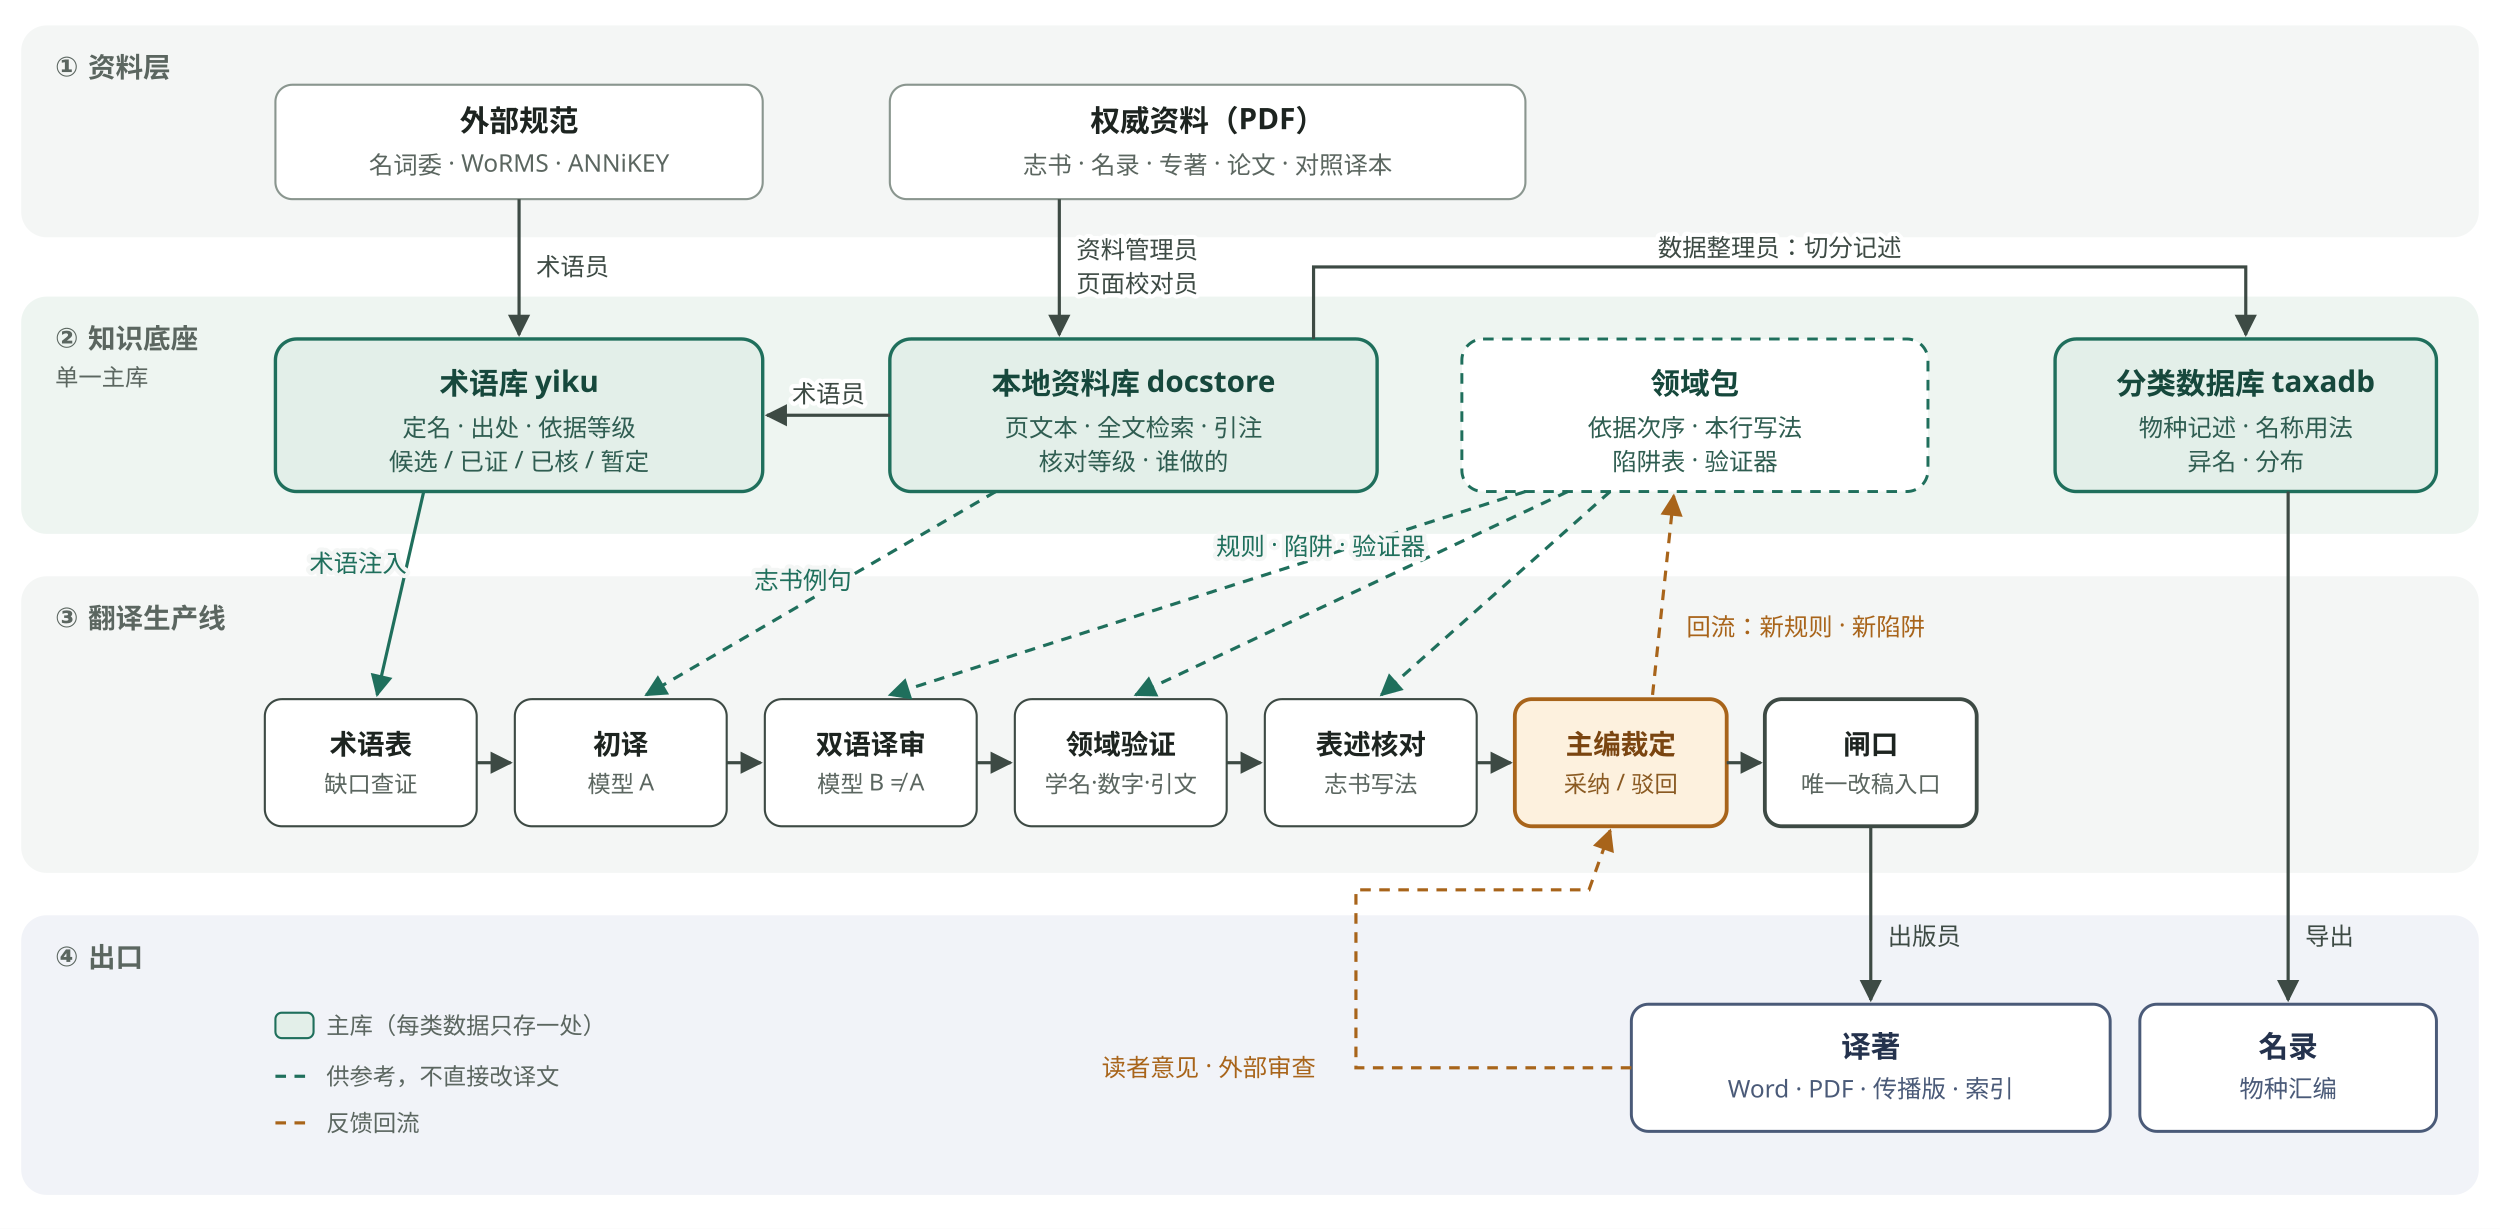
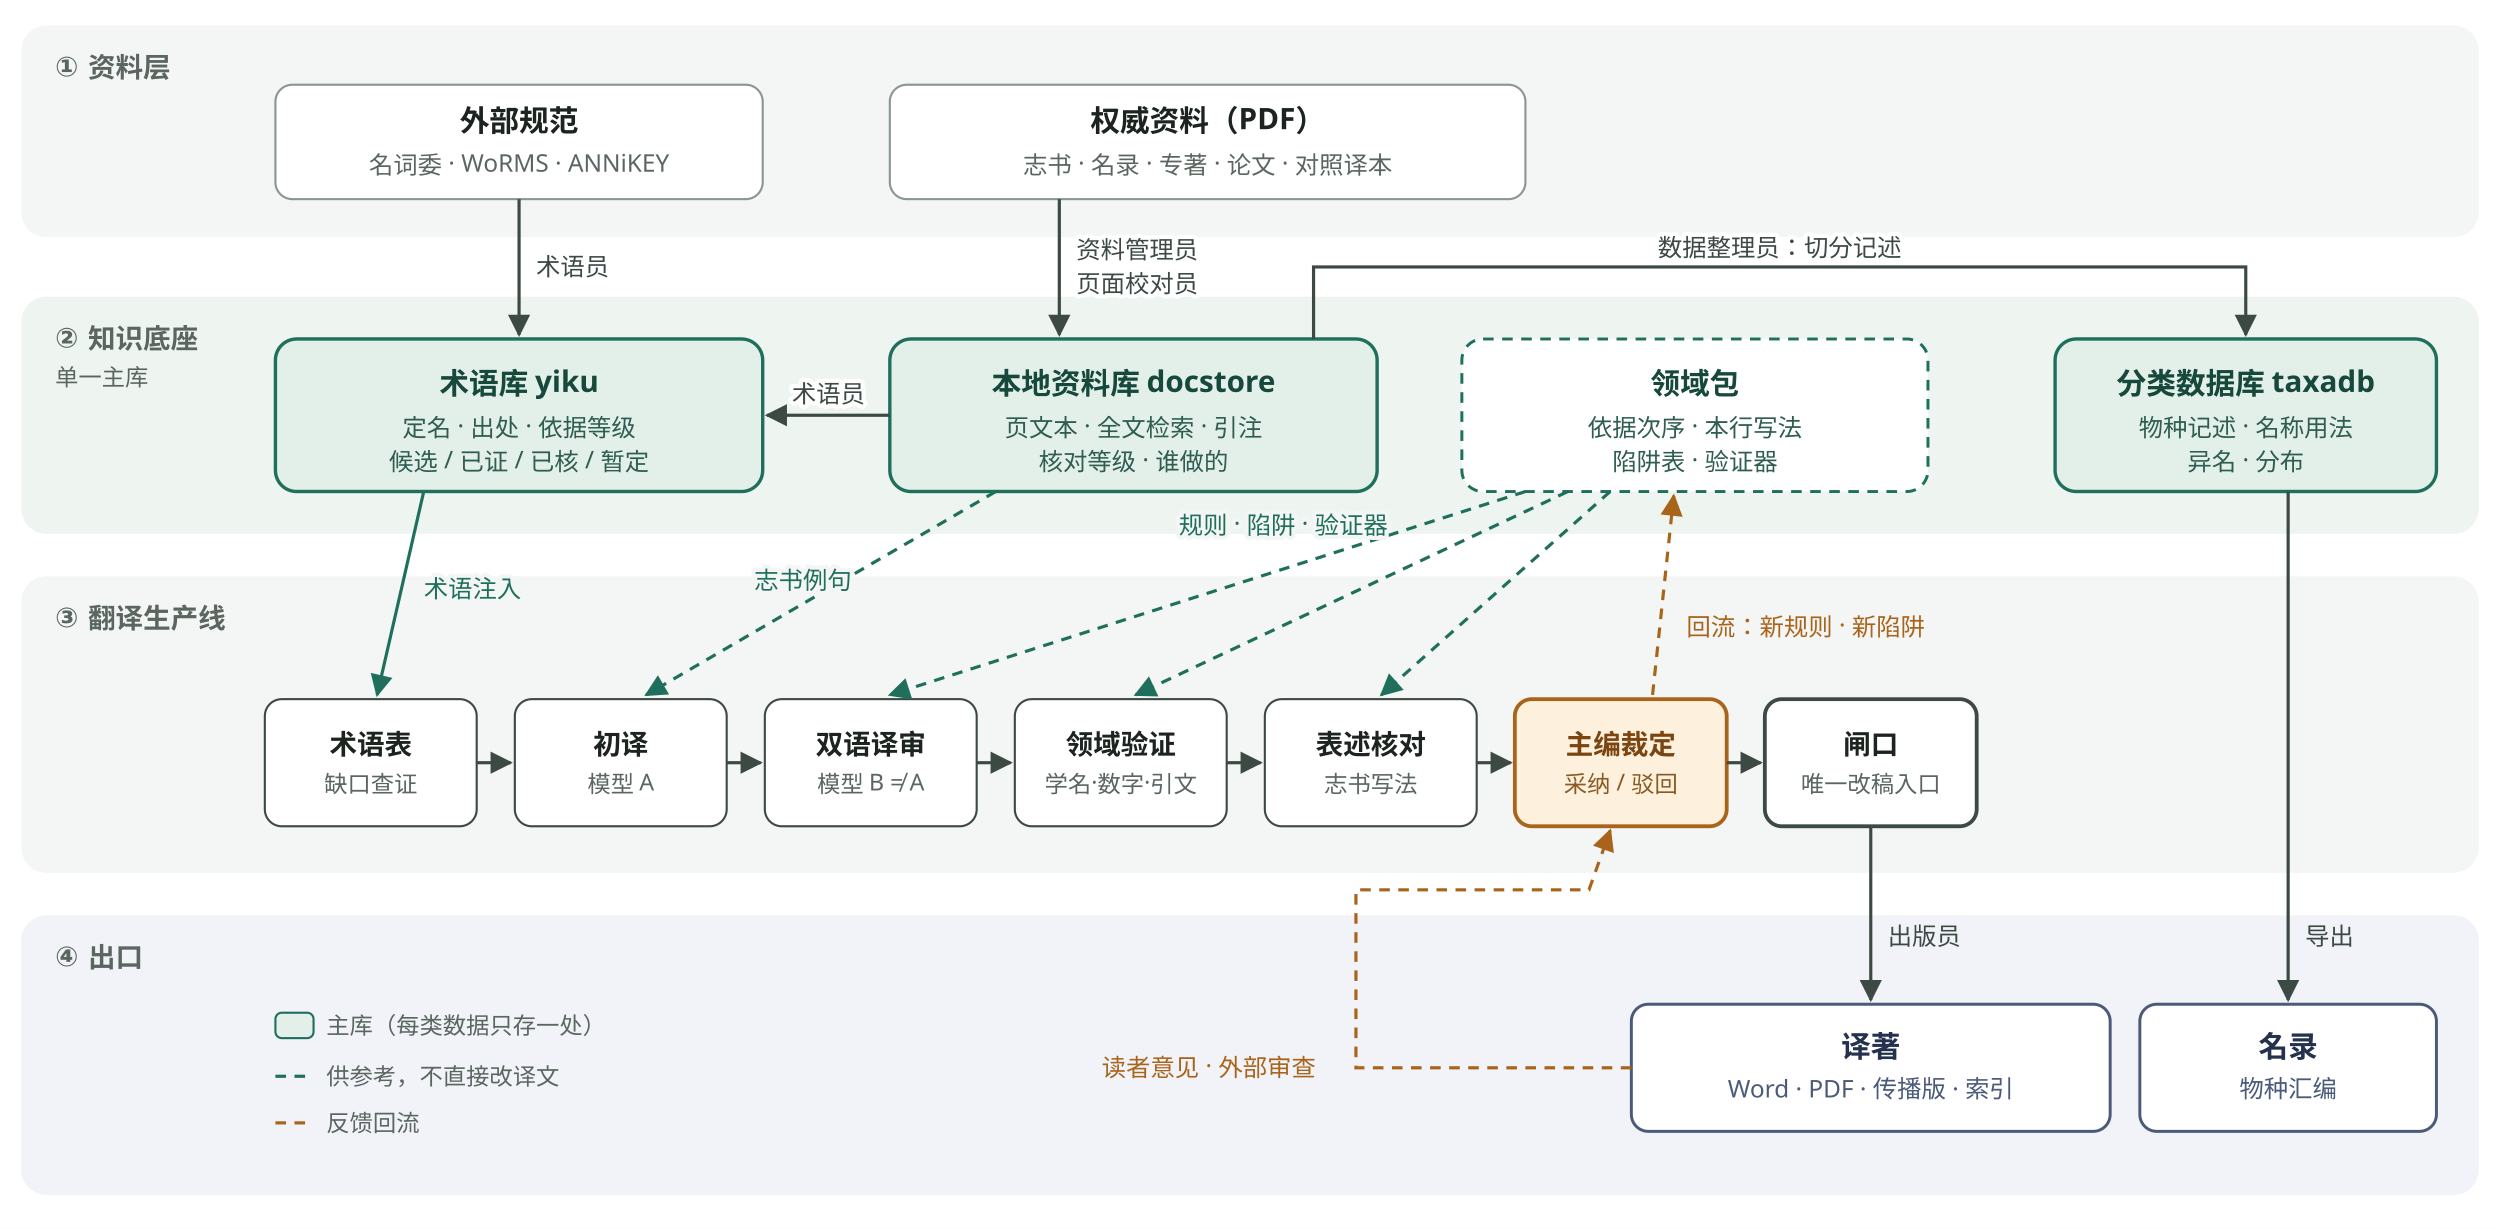
<svg xmlns="http://www.w3.org/2000/svg" viewBox="0 0 1180 580" width="1180" height="580" role="img" aria-label="系统架构：资料层经资料管理员进入本地资料库；术语员建术语库；数据整理员建分类数据库；翻译生产线依次经术语表、初译、换模型译审、领域验证、表述核对、主编裁定、闸口，出版员输出译著；读者与审查意见回到主编，主编更新领域包。" font-family="Noto Sans SC, PingFang SC, Microsoft YaHei, Source Han Sans SC, sans-serif">
  <defs>
    <marker id="ah" viewBox="0 0 10 10" refX="9" refY="5" markerWidth="7" markerHeight="7" orient="auto-start-reverse">
      <path d="M0,0 L10,5 L0,10 z" fill="#3d4a44" />
    </marker>
    <marker id="ahg" viewBox="0 0 10 10" refX="9" refY="5" markerWidth="7" markerHeight="7" orient="auto-start-reverse">
      <path d="M0,0 L10,5 L0,10 z" fill="#1f6f5c" />
    </marker>
    <marker id="aha" viewBox="0 0 10 10" refX="9" refY="5" markerWidth="7" markerHeight="7" orient="auto-start-reverse">
      <path d="M0,0 L10,5 L0,10 z" fill="#a8641a" />
    </marker>
  </defs>
  <rect x="0" y="0" width="1180" height="580" fill="#ffffff" />
  <rect x="10" y="12" width="1160" height="100" rx="12" fill="#f4f6f5" />
  <rect x="10" y="140" width="1160" height="112" rx="12" fill="#eef5f1" />
  <rect x="10" y="272" width="1160" height="140" rx="12" fill="#f4f6f5" />
  <rect x="10" y="432" width="1160" height="132" rx="12" fill="#f1f3f8" />
  <g font-size="13" font-weight="700" fill="#5b6660">
    <text x="26" y="36">① 资料层</text>
    <text x="26" y="164">② 知识底座</text>
    <text x="26" y="182" font-size="11" font-weight="400">单一主库</text>
    <text x="26" y="296">③ 翻译生产线</text>
    <text x="26" y="456">④ 出口</text>
  </g>
  <g>
    <rect x="130" y="40" width="230" height="54" rx="8" fill="#ffffff" stroke="#8a968f" />
    <text x="245" y="62" text-anchor="middle" font-size="14" font-weight="700" fill="#1d2420">外部规范</text>
    <text x="245" y="82" text-anchor="middle" font-size="11.5" fill="#5b6660">名词委 · WoRMS · ANNiKEY</text>
    <rect x="420" y="40" width="300" height="54" rx="8" fill="#ffffff" stroke="#8a968f" />
    <text x="570" y="62" text-anchor="middle" font-size="14" font-weight="700" fill="#1d2420">权威资料（PDF）</text>
    <text x="570" y="82" text-anchor="middle" font-size="11.5" fill="#5b6660">志书 · 名录 · 专著 · 论文 · 对照译本</text>
  </g>
  <g>
    <rect x="130" y="160" width="230" height="72" rx="10" fill="#e3efe9" stroke="#1f6f5c" stroke-width="1.6" />
    <text x="245" y="186" text-anchor="middle" font-size="14" font-weight="700" fill="#16483c">术语库 yiku</text>
    <text x="245" y="206" text-anchor="middle" font-size="11.5" fill="#2f5d51">定名 · 出处 · 依据等级</text>
    <text x="245" y="222" text-anchor="middle" font-size="11.5" fill="#2f5d51">候选 / 已证 / 已核 / 暂定</text>
    <rect x="420" y="160" width="230" height="72" rx="10" fill="#e3efe9" stroke="#1f6f5c" stroke-width="1.6" />
    <text x="535" y="186" text-anchor="middle" font-size="14" font-weight="700" fill="#16483c">本地资料库 docstore</text>
    <text x="535" y="206" text-anchor="middle" font-size="11.5" fill="#2f5d51">页文本 · 全文检索 · 引注</text>
    <text x="535" y="222" text-anchor="middle" font-size="11.5" fill="#2f5d51">核对等级 · 谁做的</text>
    <rect x="690" y="160" width="220" height="72" rx="10" fill="#ffffff" stroke="#1f6f5c" stroke-dasharray="5 4" stroke-width="1.4" />
    <text x="800" y="186" text-anchor="middle" font-size="14" font-weight="700" fill="#16483c">领域包</text>
    <text x="800" y="206" text-anchor="middle" font-size="11.5" fill="#2f5d51">依据次序 · 本行写法</text>
    <text x="800" y="222" text-anchor="middle" font-size="11.5" fill="#2f5d51">陷阱表 · 验证器</text>
    <rect x="970" y="160" width="180" height="72" rx="10" fill="#e3efe9" stroke="#1f6f5c" stroke-width="1.6" />
    <text x="1060" y="186" text-anchor="middle" font-size="14" font-weight="700" fill="#16483c">分类数据库 taxadb</text>
    <text x="1060" y="206" text-anchor="middle" font-size="11.5" fill="#2f5d51">物种记述 · 名称用法</text>
    <text x="1060" y="222" text-anchor="middle" font-size="11.5" fill="#2f5d51">异名 · 分布</text>
  </g>
  <g stroke="#3d4a44" stroke-width="1.5" fill="none">
    <line x1="245" y1="94" x2="245" y2="158" marker-end="url(#ah)" />
    <line x1="500" y1="94" x2="500" y2="158" marker-end="url(#ah)" />
    <line x1="420" y1="196" x2="362" y2="196" marker-end="url(#ah)" />
    <polyline points="620,160 620,126 1060,126 1060,158" marker-end="url(#ah)" />
  </g>
  <g font-size="11.5" fill="#3d4a44" paint-order="stroke" stroke="#ffffff" stroke-width="4" stroke-linejoin="round">
    <text x="253" y="130">术语员</text>
    <text x="508" y="122">资料管理员</text>
    <text x="508" y="138">页面校对员</text>
    <text x="391" y="190" text-anchor="middle">术语员</text>
    <text x="840" y="121" text-anchor="middle">数据整理员：切分记述</text>
  </g>
  <g font-size="13" font-weight="700" text-anchor="middle">
    <rect x="125" y="330" width="100" height="60" rx="8" fill="#ffffff" stroke="#3d4a44" />
    <text x="175" y="356" fill="#1d2420">术语表</text>
    <text x="175" y="374" font-size="11" font-weight="400" fill="#5b6660">缺口查证</text>
    <rect x="243" y="330" width="100" height="60" rx="8" fill="#ffffff" stroke="#3d4a44" />
    <text x="293" y="356" fill="#1d2420">初译</text>
    <text x="293" y="374" font-size="11" font-weight="400" fill="#5b6660">模型 A</text>
    <rect x="361" y="330" width="100" height="60" rx="8" fill="#ffffff" stroke="#3d4a44" />
    <text x="411" y="356" fill="#1d2420">双语译审</text>
    <text x="411" y="374" font-size="11" font-weight="400" fill="#5b6660">模型 B ≠ A</text>
    <rect x="479" y="330" width="100" height="60" rx="8" fill="#ffffff" stroke="#3d4a44" />
    <text x="529" y="356" fill="#1d2420">领域验证</text>
    <text x="529" y="374" font-size="11" font-weight="400" fill="#5b6660">学名·数字·引文</text>
    <rect x="597" y="330" width="100" height="60" rx="8" fill="#ffffff" stroke="#3d4a44" />
    <text x="647" y="356" fill="#1d2420">表述核对</text>
    <text x="647" y="374" font-size="11" font-weight="400" fill="#5b6660">志书写法</text>
    <rect x="715" y="330" width="100" height="60" rx="8" fill="#fdf1de" stroke="#a8641a" stroke-width="1.8" />
    <text x="765" y="356" fill="#7a4510">主编裁定</text>
    <text x="765" y="374" font-size="11" font-weight="400" fill="#8a5a22">采纳 / 驳回</text>
    <rect x="833" y="330" width="100" height="60" rx="8" fill="#ffffff" stroke="#3d4a44" stroke-width="1.8" />
    <text x="883" y="356" fill="#1d2420">闸口</text>
    <text x="883" y="374" font-size="11" font-weight="400" fill="#5b6660">唯一改稿入口</text>
  </g>
  <g stroke="#3d4a44" stroke-width="1.5" fill="none">
    <line x1="225" y1="360" x2="241" y2="360" marker-end="url(#ah)" />
    <line x1="343" y1="360" x2="359" y2="360" marker-end="url(#ah)" />
    <line x1="461" y1="360" x2="477" y2="360" marker-end="url(#ah)" />
    <line x1="579" y1="360" x2="595" y2="360" marker-end="url(#ah)" />
    <line x1="697" y1="360" x2="713" y2="360" marker-end="url(#ah)" />
    <line x1="815" y1="360" x2="831" y2="360" marker-end="url(#ah)" />
  </g>
  <g stroke-width="1.5" fill="none">
    <line x1="200" y1="232" x2="178" y2="328" stroke="#1f6f5c" marker-end="url(#ahg)" />
    <line x1="470" y1="232" x2="305" y2="328" stroke="#1f6f5c" stroke-dasharray="5 4" marker-end="url(#ahg)" />
    <line x1="720" y1="232" x2="420" y2="328" stroke="#1f6f5c" stroke-dasharray="5 4" marker-end="url(#ahg)" />
    <line x1="740" y1="232" x2="536" y2="328" stroke="#1f6f5c" stroke-dasharray="5 4" marker-end="url(#ahg)" />
    <line x1="760" y1="232" x2="652" y2="328" stroke="#1f6f5c" stroke-dasharray="5 4" marker-end="url(#ahg)" />
    <line x1="780" y1="328" x2="790" y2="234" stroke="#a8641a" stroke-dasharray="5 4" marker-end="url(#aha)" />
  </g>
  <g font-size="11.5" paint-order="stroke" stroke="#f4f6f5" stroke-width="4" stroke-linejoin="round">
-     <text x="146" y="270" fill="#1f6f5c">术语注入</text>
+     <text x="200" y="282" fill="#1f6f5c">术语注入</text>
    <text x="356" y="278" fill="#1f6f5c">志书例句</text>
-     <text x="574" y="262" fill="#1f6f5c">规则 · 陷阱 · 验证器</text>
+     <text x="655" y="252" text-anchor="end" fill="#1f6f5c">规则 · 陷阱 · 验证器</text>
    <text x="796" y="300" fill="#a8641a">回流：新规则 · 新陷阱</text>
  </g>
  <g text-anchor="middle">
    <rect x="770" y="474" width="226" height="60" rx="8" fill="#ffffff" stroke="#4a5a78" stroke-width="1.4" />
    <text x="883" y="499" font-size="14" font-weight="700" fill="#24324d">译著</text>
    <text x="883" y="518" font-size="11.5" fill="#4a5a78">Word · PDF · 传播版 · 索引</text>
    <rect x="1010" y="474" width="140" height="60" rx="8" fill="#ffffff" stroke="#4a5a78" stroke-width="1.4" />
    <text x="1080" y="499" font-size="14" font-weight="700" fill="#24324d">名录</text>
    <text x="1080" y="518" font-size="11.5" fill="#4a5a78">物种汇编</text>
  </g>
  <g stroke-width="1.5" fill="none">
    <line x1="883" y1="390" x2="883" y2="472" stroke="#3d4a44" marker-end="url(#ah)" />
    <line x1="1080" y1="232" x2="1080" y2="472" stroke="#3d4a44" marker-end="url(#ah)" />
    <polyline points="770,504 640,504 640,420 750,420 760,392" stroke="#a8641a" stroke-dasharray="5 4" marker-end="url(#aha)" />
  </g>
  <g font-size="11.5" paint-order="stroke" stroke="#f1f3f8" stroke-width="4" stroke-linejoin="round">
    <text x="891" y="446" fill="#3d4a44">出版员</text>
    <text x="1088" y="446" fill="#3d4a44">导出</text>
    <text x="520" y="508" fill="#a8641a">读者意见 · 外部审查</text>
  </g>
  <g font-size="11" fill="#5b6660">
    <rect x="130" y="478" width="18" height="12" rx="3" fill="#e3efe9" stroke="#1f6f5c" />
    <text x="154" y="488">主库（每类数据只存一处）</text>
    <line x1="130" y1="508" x2="148" y2="508" stroke="#1f6f5c" stroke-dasharray="5 4" stroke-width="1.5" />
    <text x="154" y="512">供参考，不直接改译文</text>
    <line x1="130" y1="530" x2="148" y2="530" stroke="#a8641a" stroke-dasharray="5 4" stroke-width="1.5" />
    <text x="154" y="534">反馈回流</text>
  </g>
</svg>
